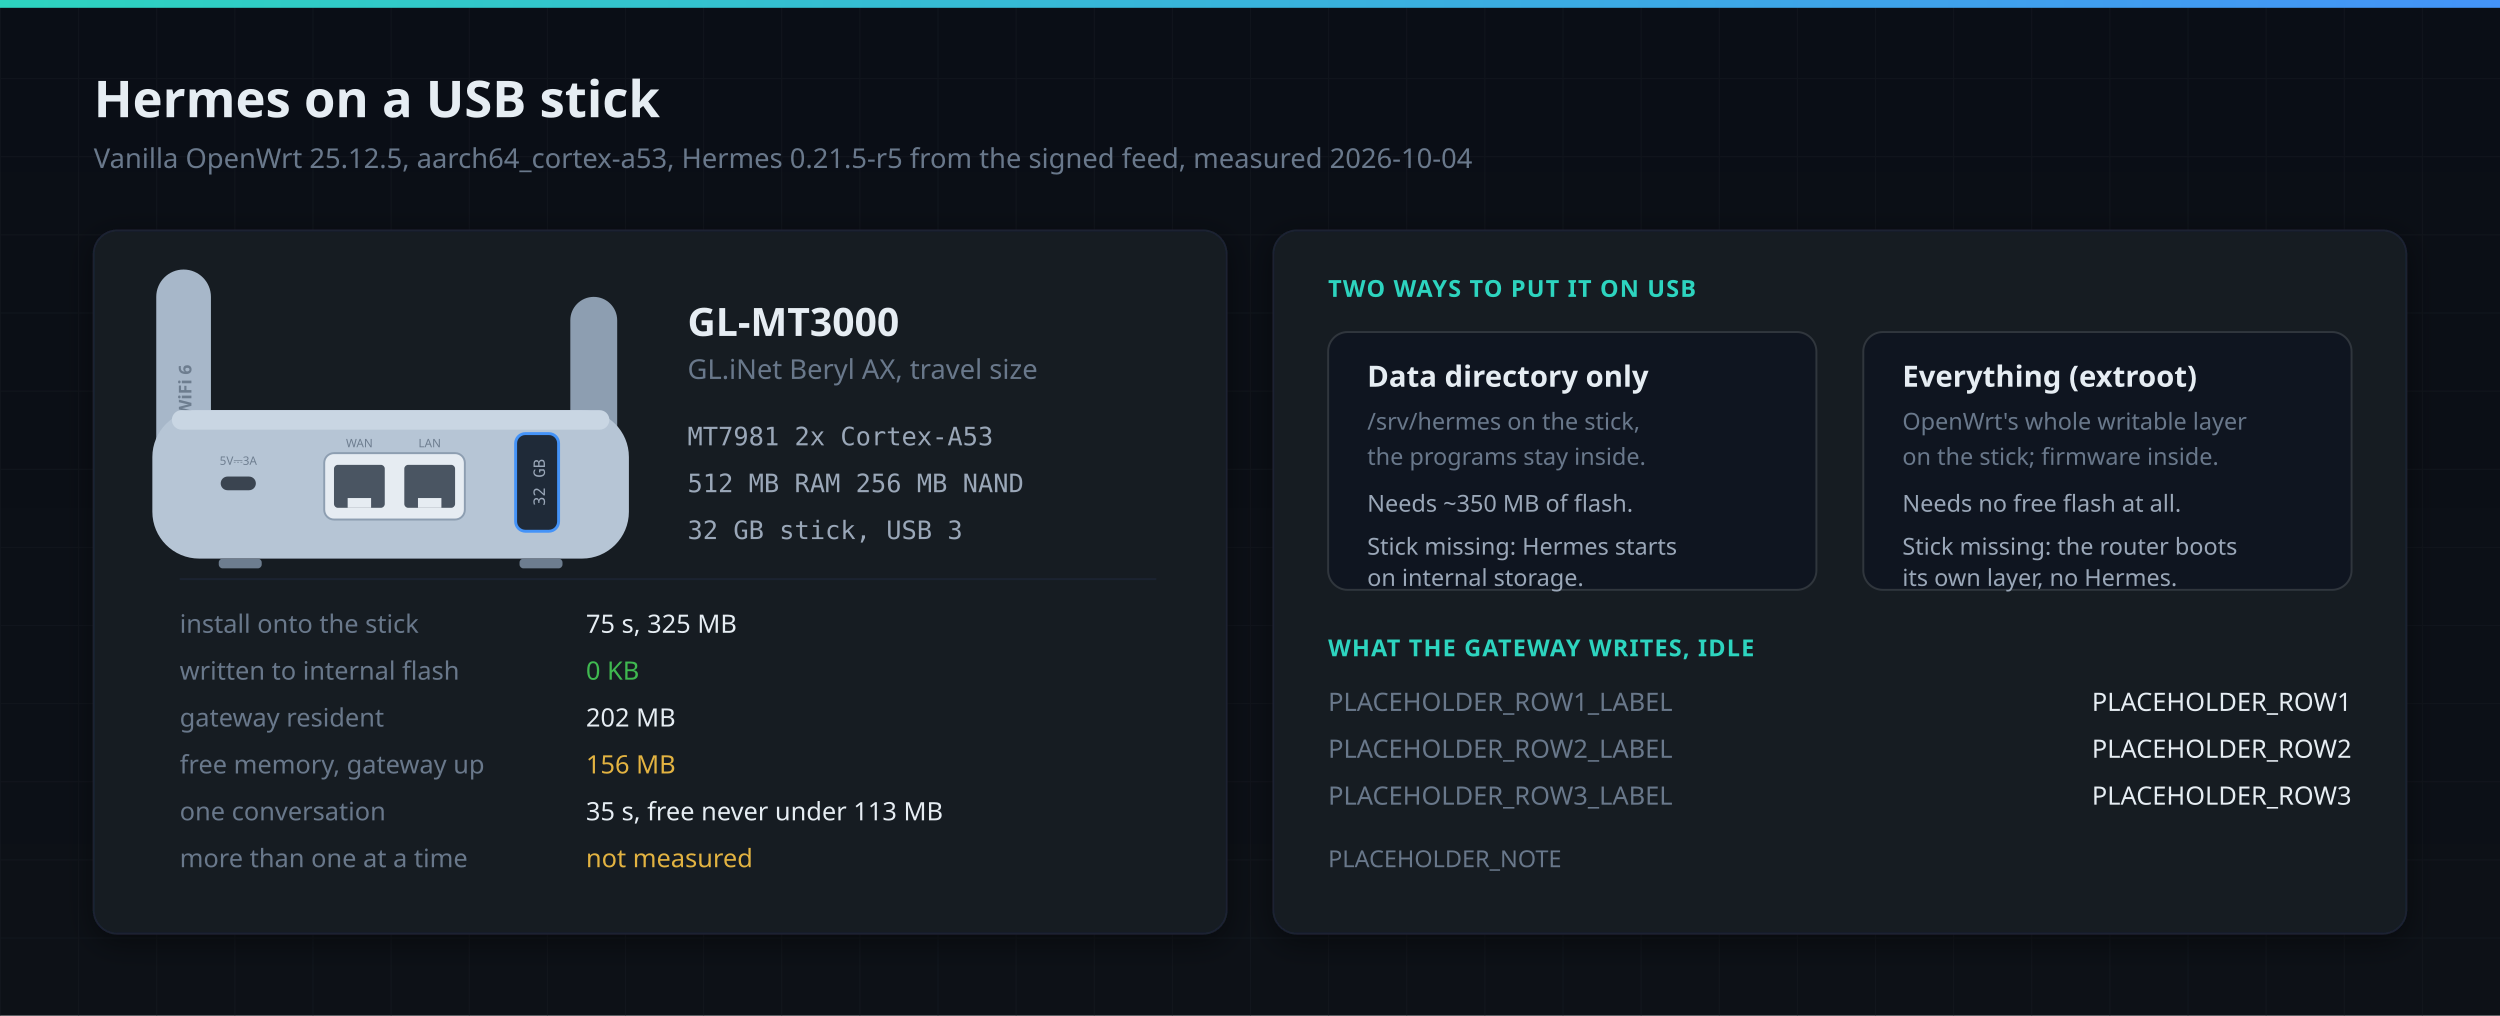
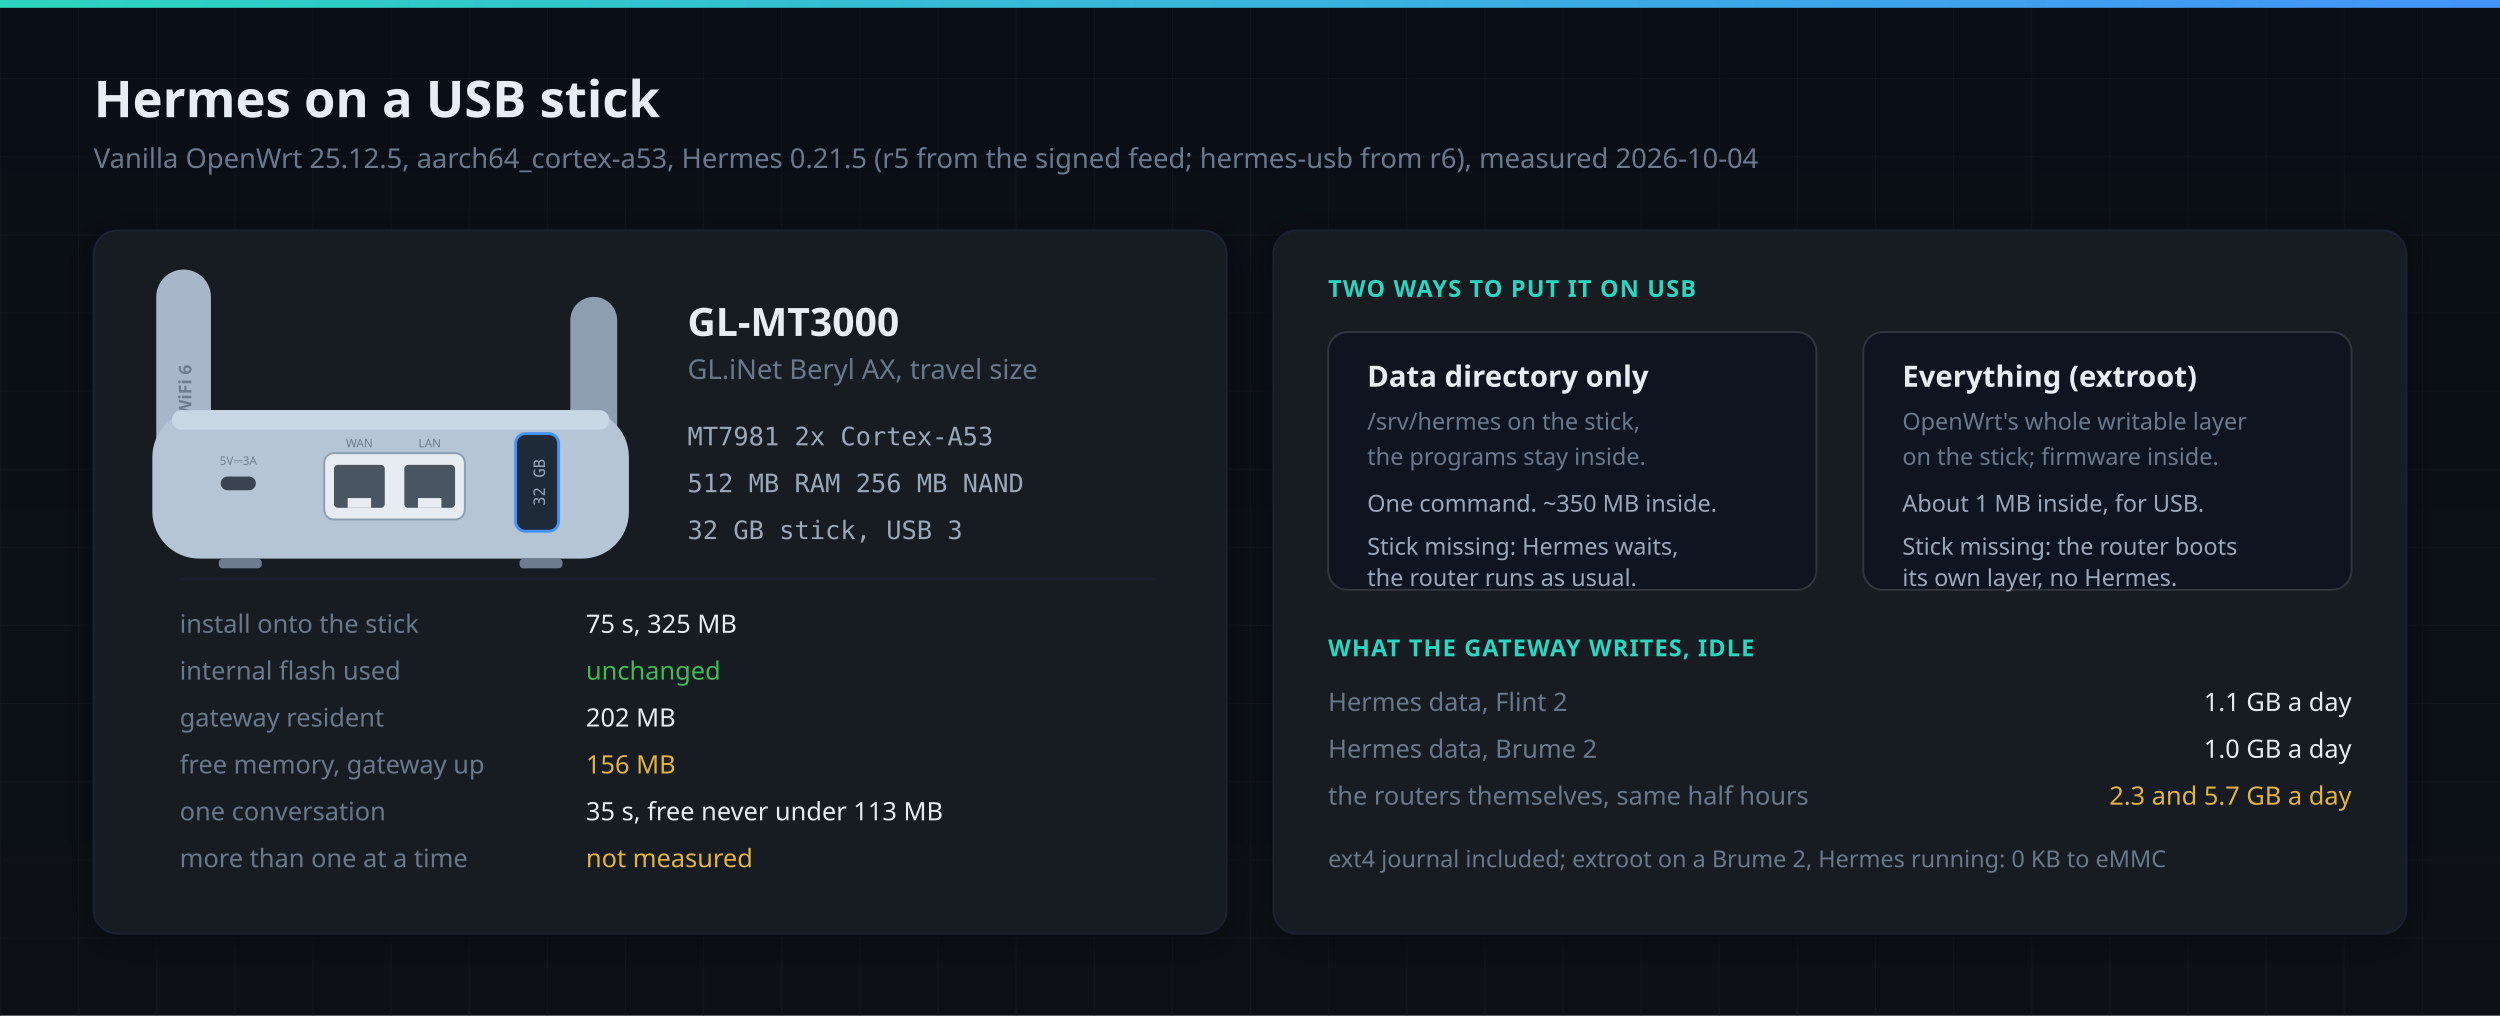
<svg xmlns="http://www.w3.org/2000/svg" width="1280" height="520" viewBox="0 0 1280 520" role="img" aria-label="Hermes on a USB stick: a GL-MT3000 Beryl AX with 512 MB of memory runs Hermes from a stick, and the two ways to put Hermes on USB">
  <defs>
    <linearGradient id="bg" x1="0" y1="0" x2="0" y2="1">
      <stop offset="0" stop-color="#0a0e16" />
      <stop offset="1" stop-color="#0d1117" />
    </linearGradient>
    <linearGradient id="accent" x1="0" y1="0" x2="1" y2="0">
      <stop offset="0" stop-color="#2dd4bf" />
      <stop offset="1" stop-color="#4493f8" />
    </linearGradient>
    <pattern id="grid" width="40" height="40" patternUnits="userSpaceOnUse">
      <path d="M 40 0 L 0 0 0 40" fill="none" stroke="#161b22" stroke-width="1" />
    </pattern>
    <filter id="soft" x="-20%" y="-20%" width="140%" height="140%">
      <feDropShadow dx="0" dy="4" stdDeviation="8" flood-color="#000000" flood-opacity="0.45" />
    </filter>
  </defs>
  <rect x="0" y="0" width="1280" height="520" fill="url(#bg)" />
  <rect x="0" y="0" width="1280" height="520" fill="url(#grid)" opacity="0.5" />
  <rect x="0" y="0" width="1280" height="4" fill="url(#accent)" />
  <text x="48" y="60" font-family="ui-sans-serif,system-ui,sans-serif" font-size="26" font-weight="600" fill="#e6edf3">Hermes on a USB stick</text>
-   <text x="48" y="86" font-family="ui-sans-serif,system-ui,sans-serif" font-size="14" fill="#69788b">Vanilla OpenWrt 25.12.5, aarch64_cortex-a53, Hermes 0.21.5-r5 from the signed feed, measured 2026-10-04</text>
+   <text x="48" y="86" font-family="ui-sans-serif,system-ui,sans-serif" font-size="14" fill="#69788b">Vanilla OpenWrt 25.12.5, aarch64_cortex-a53, Hermes 0.21.5 (r5 from the signed feed; hermes-usb from r6), measured 2026-10-04</text>
  <rect x="48" y="118" width="580" height="360" rx="12" fill="#141a23" stroke="#1b2331" filter="url(#soft)" />
  <g transform="translate(78,138)">
    <rect x="214" y="14" width="24" height="98" rx="12" fill="#8d9eb1" />
    <rect x="2" y="0" width="28" height="112" rx="14" fill="#a7b7c9" />
    <text transform="translate(20,62) rotate(-90)" font-family="ui-sans-serif,system-ui,sans-serif" font-size="9" font-weight="600" fill="#6d7d8f" text-anchor="middle">WiFi 6</text>
    <rect x="0" y="72" width="244" height="76" rx="24" fill="#b6c5d5" />
    <rect x="10" y="72" width="224" height="10" rx="5" fill="#c9d6e3" />
    <text x="44" y="100" font-family="ui-sans-serif,system-ui,sans-serif" font-size="6" fill="#6d7d8f" text-anchor="middle">5V⎓3A</text>
    <rect x="35" y="106" width="18" height="7" rx="3.5" fill="#3a4450" />
    <rect x="88" y="94" width="72" height="34" rx="5" fill="#e6ecf2" stroke="#8d9eb1" />
    <text x="106" y="91" font-family="ui-sans-serif,system-ui,sans-serif" font-size="6" fill="#6d7d8f" text-anchor="middle">WAN</text>
    <text x="142" y="91" font-family="ui-sans-serif,system-ui,sans-serif" font-size="6" fill="#6d7d8f" text-anchor="middle">LAN</text>
    <rect x="93" y="100" width="26" height="22" rx="2" fill="#4a5562" />
    <rect x="100" y="117" width="12" height="5" fill="#e6ecf2" />
    <rect x="129" y="100" width="26" height="22" rx="2" fill="#4a5562" />
    <rect x="136" y="117" width="12" height="5" fill="#e6ecf2" />
    <rect x="190" y="96" width="14" height="28" rx="2" fill="#2f6fd6" />
    <rect x="186" y="84" width="22" height="50" rx="5" fill="#1f2a38" stroke="#4493f8" stroke-width="1.5" />
    <text transform="translate(201,109) rotate(-90)" font-family="ui-monospace,SFMono-Regular,Menlo,monospace" font-size="8" fill="#9aa7b8" text-anchor="middle">32 GB</text>
    <rect x="34" y="148" width="22" height="5" rx="2" fill="#6d7d8f" />
    <rect x="188" y="148" width="22" height="5" rx="2" fill="#6d7d8f" />
  </g>
  <text x="352" y="172" font-family="ui-sans-serif,system-ui,sans-serif" font-size="20" font-weight="600" fill="#e6edf3">GL-MT3000</text>
  <text x="352" y="194" font-family="ui-sans-serif,system-ui,sans-serif" font-size="14" fill="#69788b">GL.iNet Beryl AX, travel size</text>
  <g font-family="ui-monospace,SFMono-Regular,Menlo,monospace" font-size="13" fill="#9aa7b8">
    <text x="352" y="228">MT7981  2x Cortex-A53</text>
    <text x="352" y="252">512 MB RAM  256 MB NAND</text>
    <text x="352" y="276">32 GB stick, USB 3</text>
  </g>
  <rect x="92" y="296" width="500" height="1" fill="#1b2331" />
  <g font-family="ui-sans-serif,system-ui,sans-serif" font-size="13">
    <text x="92" y="324" fill="#69788b">install onto the stick</text>
    <text x="300" y="324" fill="#e6edf3">75 s, 325 MB</text>
-     <text x="92" y="348" fill="#69788b">written to internal flash</text>
-     <text x="300" y="348" fill="#3fb950">0 KB</text>
+     <text x="92" y="348" fill="#69788b">internal flash used</text>
+     <text x="300" y="348" fill="#3fb950">unchanged</text>
    <text x="92" y="372" fill="#69788b">gateway resident</text>
    <text x="300" y="372" fill="#e6edf3">202 MB</text>
    <text x="92" y="396" fill="#69788b">free memory, gateway up</text>
    <text x="300" y="396" fill="#e3b341">156 MB</text>
    <text x="92" y="420" fill="#69788b">one conversation</text>
    <text x="300" y="420" fill="#e6edf3">35 s, free never under 113 MB</text>
    <text x="92" y="444" fill="#69788b">more than one at a time</text>
    <text x="300" y="444" fill="#e3b341">not measured</text>
  </g>
  <rect x="652" y="118" width="580" height="360" rx="12" fill="#141a23" stroke="#1b2331" filter="url(#soft)" />
  <text x="680" y="152" font-family="ui-sans-serif,system-ui,sans-serif" font-size="12" fill="#2dd4bf" font-weight="600" letter-spacing="0.6">TWO WAYS TO PUT IT ON USB</text>
  <g font-family="ui-sans-serif,system-ui,sans-serif">
    <rect x="680" y="170" width="250" height="132" rx="10" fill="#0f1520" stroke="#30363d" />
    <text x="700" y="198" font-size="15" font-weight="600" fill="#e6edf3">Data directory only</text>
    <text x="700" y="220" font-size="12" fill="#69788b">/srv/hermes on the stick,</text>
    <text x="700" y="238" font-size="12" fill="#69788b">the programs stay inside.</text>
-     <text x="700" y="262" font-size="12" fill="#9aa7b8">Needs ~350 MB of flash.</text>
-     <text x="700" y="284" font-size="12" fill="#9aa7b8">Stick missing: Hermes starts</text>
-     <text x="700" y="300" font-size="12" fill="#9aa7b8">on internal storage.</text>
+     <text x="700" y="262" font-size="12" fill="#9aa7b8">One command. ~350 MB inside.</text>
+     <text x="700" y="284" font-size="12" fill="#9aa7b8">Stick missing: Hermes waits,</text>
+     <text x="700" y="300" font-size="12" fill="#9aa7b8">the router runs as usual.</text>
    <rect x="954" y="170" width="250" height="132" rx="10" fill="#0f1520" stroke="#30363d" />
    <text x="974" y="198" font-size="15" font-weight="600" fill="#e6edf3">Everything (extroot)</text>
    <text x="974" y="220" font-size="12" fill="#69788b">OpenWrt's whole writable layer</text>
    <text x="974" y="238" font-size="12" fill="#69788b">on the stick; firmware inside.</text>
-     <text x="974" y="262" font-size="12" fill="#9aa7b8">Needs no free flash at all.</text>
+     <text x="974" y="262" font-size="12" fill="#9aa7b8">About 1 MB inside, for USB.</text>
    <text x="974" y="284" font-size="12" fill="#9aa7b8">Stick missing: the router boots</text>
    <text x="974" y="300" font-size="12" fill="#9aa7b8">its own layer, no Hermes.</text>
  </g>
  <text x="680" y="336" font-family="ui-sans-serif,system-ui,sans-serif" font-size="12" fill="#2dd4bf" font-weight="600" letter-spacing="0.6">WHAT THE GATEWAY WRITES, IDLE</text>
  <g font-family="ui-sans-serif,system-ui,sans-serif" font-size="13">
-     <text x="680" y="364" fill="#69788b">PLACEHOLDER_ROW1_LABEL</text>
-     <text x="1204" y="364" fill="#e6edf3" text-anchor="end">PLACEHOLDER_ROW1</text>
-     <text x="680" y="388" fill="#69788b">PLACEHOLDER_ROW2_LABEL</text>
-     <text x="1204" y="388" fill="#e6edf3" text-anchor="end">PLACEHOLDER_ROW2</text>
-     <text x="680" y="412" fill="#69788b">PLACEHOLDER_ROW3_LABEL</text>
-     <text x="1204" y="412" fill="#e6edf3" text-anchor="end">PLACEHOLDER_ROW3</text>
-     <text x="680" y="444" font-size="12" fill="#69788b">PLACEHOLDER_NOTE</text>
+     <text x="680" y="364" fill="#69788b">Hermes data, Flint 2</text>
+     <text x="1204" y="364" fill="#e6edf3" text-anchor="end">1.1 GB a day</text>
+     <text x="680" y="388" fill="#69788b">Hermes data, Brume 2</text>
+     <text x="1204" y="388" fill="#e6edf3" text-anchor="end">1.0 GB a day</text>
+     <text x="680" y="412" fill="#69788b">the routers themselves, same half hours</text>
+     <text x="1204" y="412" fill="#e3b341" text-anchor="end">2.3 and 5.7 GB a day</text>
+     <text x="680" y="444" font-size="12" fill="#69788b">ext4 journal included; extroot on a Brume 2, Hermes running: 0 KB to eMMC</text>
  </g>
</svg>
